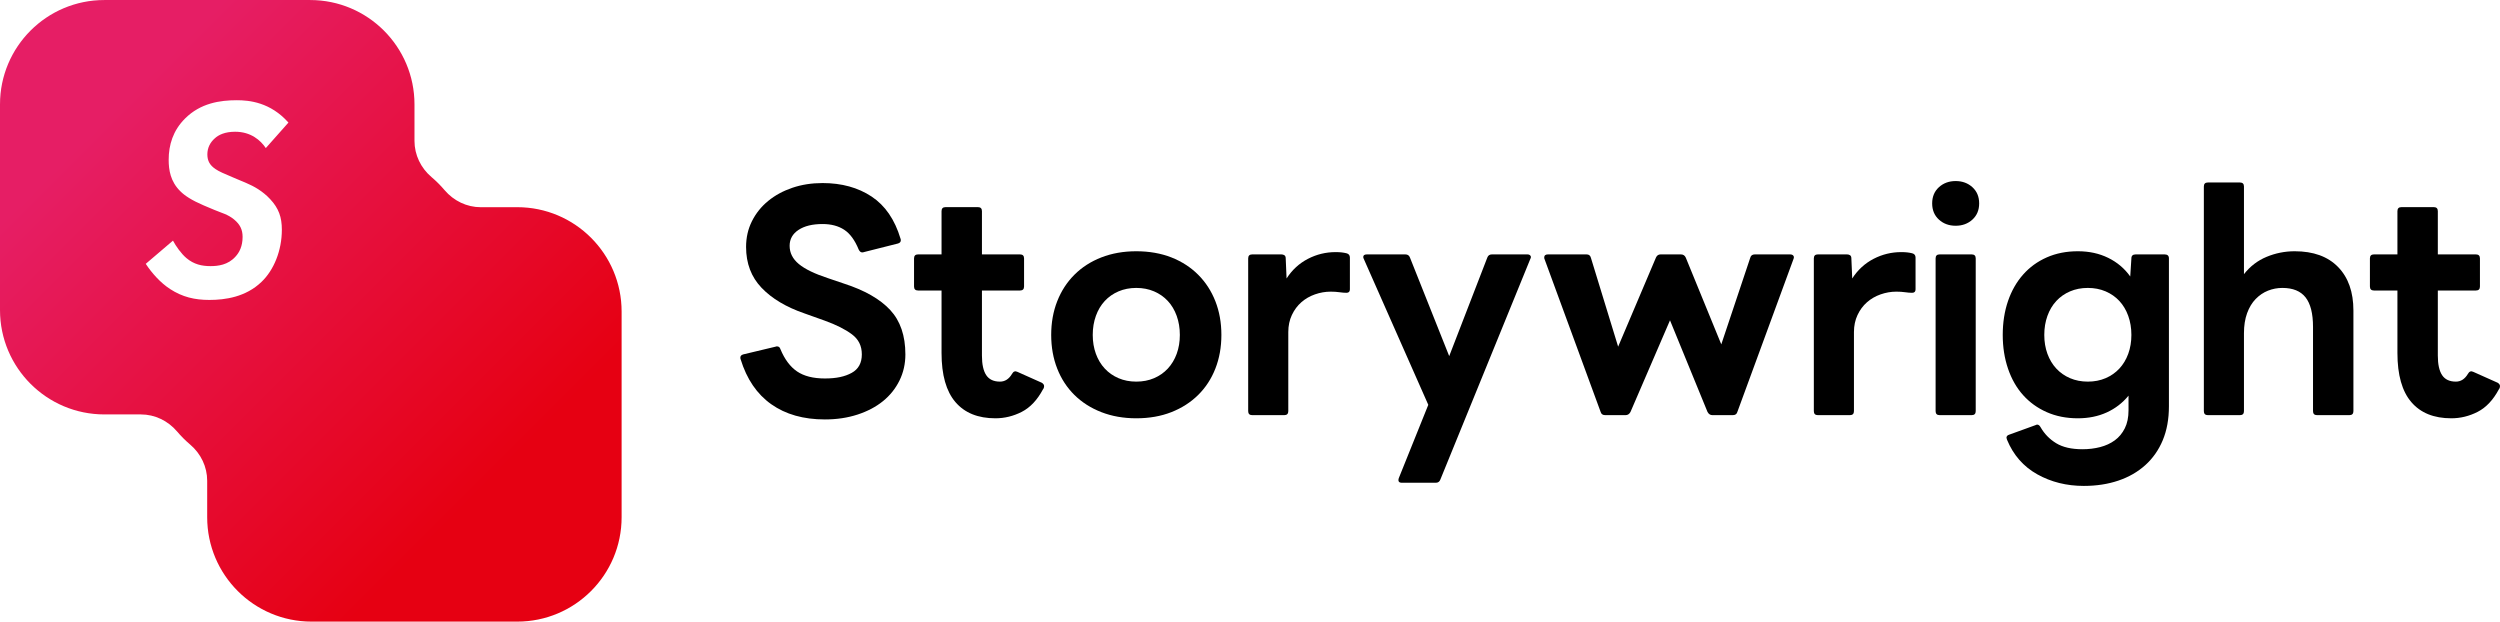
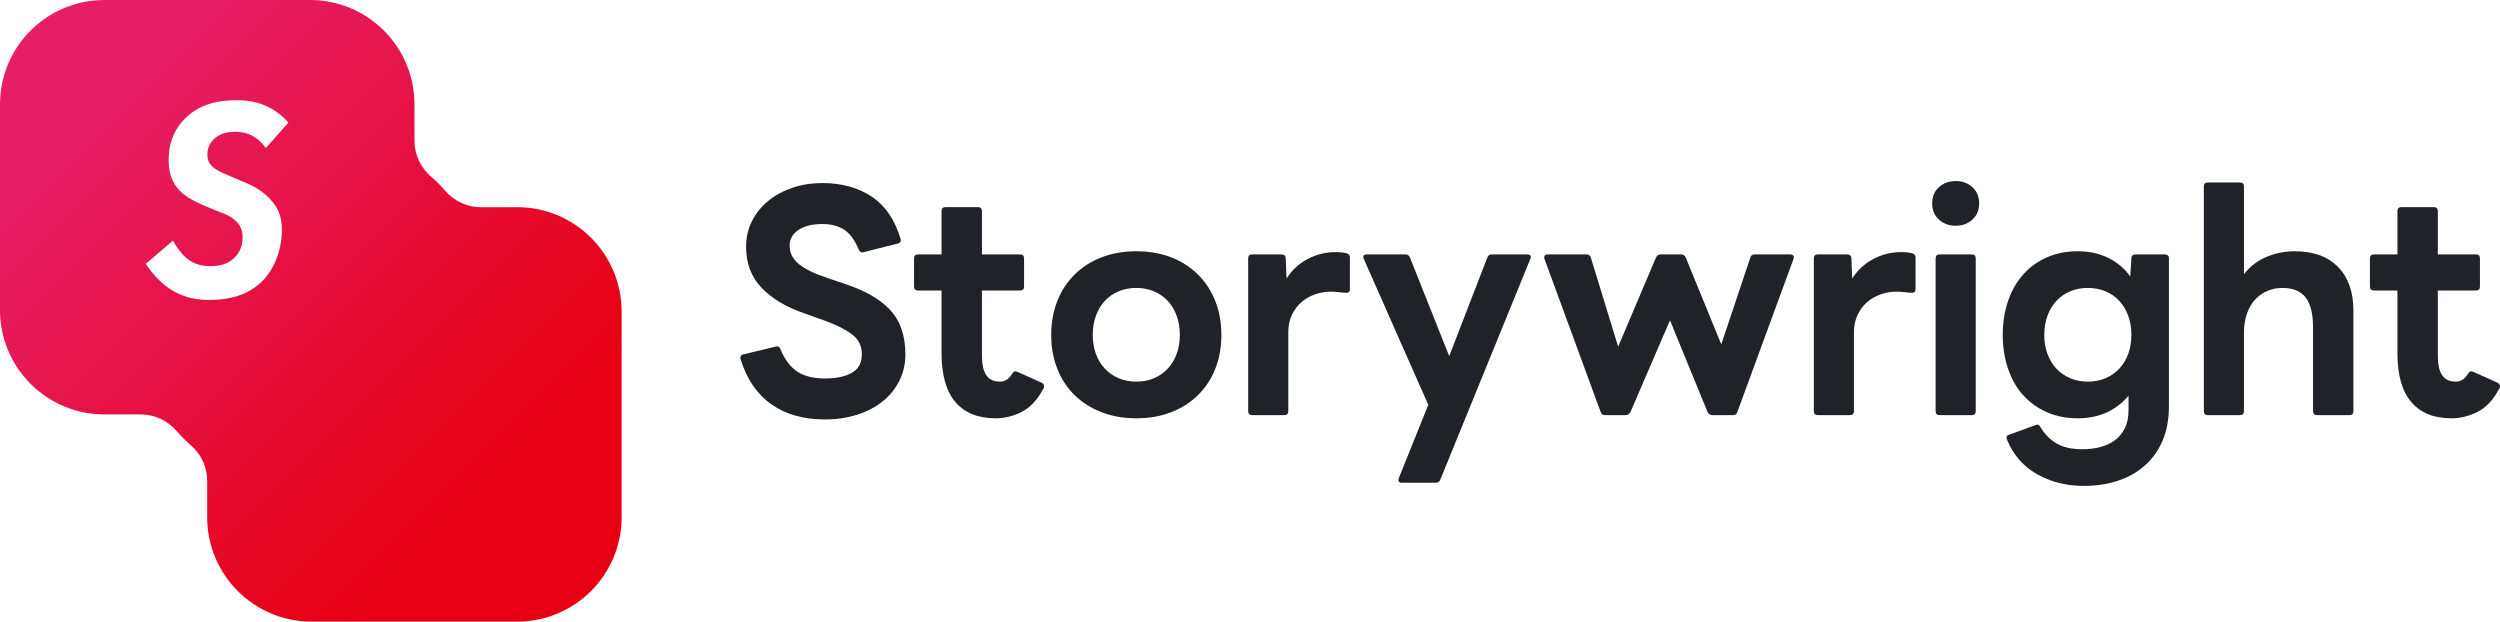
<svg xmlns="http://www.w3.org/2000/svg" id="uuid-3610b16c-c61f-4ee8-8a5f-3c83a33f0a55" data-name="レイヤー 1" viewBox="0 0 872.53 216.97">
  <defs>
    <linearGradient id="uuid-538a6759-30d1-40fd-b337-da77aba3cab8" data-name="名称未設定グラデーション 82" x1="227.93" y1="227.93" x2="-5.32" y2="-5.32" gradientUnits="userSpaceOnUse">
      <stop offset=".25" stop-color="#e60012" />
      <stop offset=".81" stop-color="#e61e65" />
    </linearGradient>
+     <style>
+       .wordmark { fill: #1f2328; }
+       @media (prefers-color-scheme: dark) {
+         .wordmark { fill: #e6edf3; }
+       }
+     </style>
  </defs>
-   <g>
+   <g class="wordmark">
    <path d="M287.89,146.39c-7.47,0-13.7-1.77-18.7-5.3-5-3.53-8.57-8.77-10.7-15.7-.07-.13-.1-.33-.1-.6,0-.53.33-.9,1-1.1l11.3-2.7c.13-.07.3-.1.5-.1.6,0,1,.33,1.2,1,1.47,3.53,3.4,6.12,5.8,7.75,2.4,1.63,5.63,2.45,9.7,2.45s6.98-.65,9.35-1.95c2.37-1.3,3.55-3.45,3.55-6.45s-1.15-5.27-3.45-7c-2.3-1.73-5.48-3.33-9.55-4.8l-7-2.5c-6.4-2.2-11.4-5.18-15-8.95-3.6-3.77-5.4-8.52-5.4-14.25,0-3.27.68-6.27,2.05-9,1.37-2.73,3.25-5.08,5.65-7.05,2.4-1.97,5.22-3.5,8.45-4.6,3.23-1.1,6.75-1.65,10.55-1.65,6.67,0,12.37,1.57,17.1,4.7,4.73,3.13,8.1,8.03,10.1,14.7.07.13.1.33.1.6,0,.53-.33.9-1,1.1l-11.9,3c-.13.07-.33.1-.6.1-.47,0-.87-.33-1.2-1-1.33-3.27-3.02-5.57-5.05-6.9-2.03-1.33-4.55-2-7.55-2-3.53,0-6.33.68-8.4,2.05-2.07,1.37-3.1,3.22-3.1,5.55,0,2.47,1.07,4.58,3.2,6.35,2.13,1.77,5.53,3.42,10.2,4.95l5.6,1.9c7.2,2.33,12.57,5.4,16.1,9.2,3.53,3.8,5.3,8.97,5.3,15.5,0,3.27-.68,6.3-2.05,9.1-1.37,2.8-3.29,5.2-5.75,7.2-2.47,2-5.43,3.57-8.9,4.7-3.47,1.13-7.27,1.7-11.4,1.7Z" />
    <path d="M347.41,145.99c-6.07,0-10.72-1.88-13.95-5.65-3.23-3.77-4.85-9.48-4.85-17.15v-21.8h-8.2c-.93,0-1.4-.47-1.4-1.4v-9.8c0-.93.47-1.4,1.4-1.4h8.2v-15.1c0-.93.47-1.4,1.4-1.4h11.3c.93,0,1.4.47,1.4,1.4v15.1h13.3c.93,0,1.4.47,1.4,1.4v9.8c0,.93-.47,1.4-1.4,1.4h-13.3v22.7c0,3.07.5,5.35,1.5,6.85s2.6,2.25,4.8,2.25c1.73,0,3.13-.9,4.2-2.7.47-.87,1.1-1.1,1.9-.7l8.5,3.8c.53.33.8.73.8,1.2,0,.4-.13.77-.4,1.1-2,3.73-4.47,6.35-7.4,7.85s-6,2.25-9.2,2.25Z" />
    <path d="M396.58,145.99c-4.47,0-8.53-.72-12.2-2.15-3.67-1.43-6.8-3.43-9.4-6s-4.6-5.63-6-9.2c-1.4-3.57-2.1-7.48-2.1-11.75s.7-8.18,2.1-11.75c1.4-3.57,3.4-6.65,6-9.25,2.6-2.6,5.73-4.62,9.4-6.05,3.67-1.43,7.73-2.15,12.2-2.15s8.62.72,12.25,2.15c3.63,1.43,6.75,3.45,9.35,6.05s4.6,5.68,6,9.25c1.4,3.57,2.1,7.48,2.1,11.75s-.7,8.18-2.1,11.75c-1.4,3.57-3.4,6.63-6,9.2-2.6,2.57-5.72,4.57-9.35,6-3.63,1.43-7.72,2.15-12.25,2.15ZM396.58,133.19c2.27,0,4.33-.4,6.2-1.2,1.87-.8,3.47-1.92,4.8-3.35,1.33-1.43,2.37-3.15,3.1-5.15.73-2,1.1-4.2,1.1-6.6s-.37-4.62-1.1-6.65c-.73-2.03-1.77-3.77-3.1-5.2-1.33-1.43-2.93-2.55-4.8-3.35-1.87-.8-3.93-1.2-6.2-1.2s-4.33.4-6.2,1.2c-1.87.8-3.47,1.92-4.8,3.35-1.33,1.43-2.37,3.17-3.1,5.2-.73,2.03-1.1,4.25-1.1,6.65s.37,4.6,1.1,6.6c.73,2,1.77,3.72,3.1,5.15,1.33,1.43,2.93,2.55,4.8,3.35,1.87.8,3.93,1.2,6.2,1.2Z" />
    <path d="M437.03,144.89c-.93,0-1.4-.47-1.4-1.4v-53.3c0-.93.47-1.4,1.4-1.4h10.2c.4,0,.75.1,1.05.3.3.2.45.57.45,1.1l.3,7c1.93-3,4.42-5.28,7.45-6.85,3.03-1.57,6.25-2.35,9.65-2.35.8,0,1.5.03,2.1.1.6.07,1.17.17,1.7.3.8.2,1.2.7,1.2,1.5v11.1c0,.8-.4,1.2-1.2,1.2-.73,0-1.55-.07-2.45-.2-.9-.13-1.92-.2-3.05-.2-1.87,0-3.7.32-5.5.95-1.8.63-3.38,1.55-4.75,2.75-1.37,1.2-2.47,2.68-3.3,4.45-.83,1.77-1.25,3.75-1.25,5.95v27.6c0,.93-.47,1.4-1.4,1.4h-11.2Z" />
    <path d="M489.29,168.49c-1.07,0-1.43-.53-1.1-1.6l10.3-25.6-22.5-50.9c-.13-.27-.2-.5-.2-.7,0-.6.43-.9,1.3-.9h13.4c.8,0,1.33.37,1.6,1.1l13.7,34.4,13.3-34.4c.27-.73.8-1.1,1.6-1.1h12.4c.47,0,.82.15,1.05.45.23.3.22.68-.05,1.15l-31.4,77c-.27.73-.8,1.1-1.6,1.1h-11.8Z" />
    <path d="M560.25,144.89c-.87,0-1.4-.37-1.6-1.1l-19.6-53.4c-.07-.13-.1-.3-.1-.5,0-.73.43-1.1,1.3-1.1h13.5c.8,0,1.3.4,1.5,1.2l9.5,31,13.2-31.1c.33-.73.87-1.1,1.6-1.1h7.1c.8,0,1.37.37,1.7,1.1l12.4,30.3,10.1-30.2c.2-.8.73-1.2,1.6-1.2h12.3c.53,0,.92.15,1.15.45.23.3.25.68.05,1.15l-19.6,53.4c-.2.73-.73,1.1-1.6,1.1h-7.1c-.73,0-1.3-.37-1.7-1.1l-13.1-32-13.8,32c-.4.73-.97,1.1-1.7,1.1h-7.1Z" />
    <path d="M634.45,144.89c-.93,0-1.4-.47-1.4-1.4v-53.3c0-.93.46-1.4,1.4-1.4h10.2c.4,0,.75.1,1.05.3.3.2.45.57.45,1.1l.3,7c1.93-3,4.42-5.28,7.45-6.85,3.03-1.57,6.25-2.35,9.65-2.35.8,0,1.5.03,2.1.1.6.07,1.17.17,1.7.3.8.2,1.2.7,1.2,1.5v11.1c0,.8-.4,1.2-1.2,1.2-.73,0-1.55-.07-2.45-.2-.9-.13-1.92-.2-3.05-.2-1.87,0-3.7.32-5.5.95-1.8.63-3.38,1.55-4.75,2.75-1.37,1.2-2.47,2.68-3.3,4.45-.83,1.77-1.25,3.75-1.25,5.95v27.6c0,.93-.47,1.4-1.4,1.4h-11.2Z" />
    <path d="M682.55,78.79c-2.33,0-4.29-.72-5.85-2.15-1.57-1.43-2.35-3.32-2.35-5.65s.78-4.22,2.35-5.65c1.57-1.43,3.52-2.15,5.85-2.15s4.28.72,5.85,2.15c1.57,1.43,2.35,3.32,2.35,5.65s-.78,4.22-2.35,5.65c-1.57,1.43-3.52,2.15-5.85,2.15ZM676.95,144.89c-.93,0-1.4-.47-1.4-1.4v-53.3c0-.93.46-1.4,1.4-1.4h11.2c.93,0,1.4.47,1.4,1.4v53.3c0,.93-.47,1.4-1.4,1.4h-11.2Z" />
    <path d="M727.28,169.59c-6,0-11.42-1.35-16.25-4.05-4.83-2.7-8.35-6.72-10.55-12.05-.13-.4-.2-.63-.2-.7,0-.53.33-.9,1-1.1l9.1-3.3c.27-.13.47-.2.6-.2.47,0,.87.3,1.2.9,1.33,2.33,3.15,4.2,5.45,5.6s5.35,2.1,9.15,2.1c2.2,0,4.27-.25,6.2-.75s3.63-1.28,5.1-2.35c1.47-1.07,2.63-2.47,3.5-4.2.87-1.73,1.3-3.83,1.3-6.3v-5.1c-2.07,2.53-4.6,4.48-7.6,5.85-3,1.37-6.37,2.05-10.1,2.05-4,0-7.62-.72-10.85-2.15-3.23-1.43-5.98-3.42-8.25-5.95-2.27-2.53-4.02-5.6-5.25-9.2-1.23-3.6-1.85-7.53-1.85-11.8s.62-8.28,1.85-11.85c1.23-3.57,2.98-6.63,5.25-9.2,2.27-2.57,5.02-4.57,8.25-6,3.23-1.43,6.85-2.15,10.85-2.15s7.47.77,10.6,2.3c3.13,1.53,5.7,3.7,7.7,6.5l.4-6.3c0-.93.5-1.4,1.5-1.4h10.1c1,0,1.5.47,1.5,1.4v51.6c0,4.47-.72,8.42-2.15,11.85-1.43,3.43-3.47,6.33-6.1,8.7-2.63,2.37-5.77,4.17-9.4,5.4-3.63,1.23-7.65,1.85-12.05,1.85ZM728.68,133.19c2.27,0,4.33-.4,6.2-1.2,1.87-.8,3.47-1.92,4.8-3.35,1.33-1.43,2.37-3.15,3.1-5.15.73-2,1.1-4.2,1.1-6.6s-.37-4.62-1.1-6.65c-.73-2.03-1.77-3.77-3.1-5.2-1.33-1.43-2.93-2.55-4.8-3.35-1.87-.8-3.93-1.2-6.2-1.2s-4.33.4-6.2,1.2c-1.87.8-3.47,1.92-4.8,3.35-1.33,1.43-2.37,3.17-3.1,5.2-.73,2.03-1.1,4.25-1.1,6.65s.37,4.6,1.1,6.6c.73,2,1.77,3.72,3.1,5.15,1.33,1.43,2.93,2.55,4.8,3.35,1.87.8,3.93,1.2,6.2,1.2Z" />
    <path d="M770.57,144.89c-.93,0-1.4-.47-1.4-1.4v-78.4c0-.93.46-1.4,1.4-1.4h11.2c.93,0,1.4.47,1.4,1.4v30.6c2.13-2.73,4.77-4.75,7.9-6.05,3.13-1.3,6.4-1.95,9.8-1.95,6.53,0,11.58,1.83,15.15,5.5,3.57,3.67,5.35,8.73,5.35,15.2v35.1c0,.93-.47,1.4-1.4,1.4h-11.3c-.93,0-1.4-.47-1.4-1.4v-29.4c0-4.67-.87-8.1-2.6-10.3-1.73-2.2-4.43-3.3-8.1-3.3-1.73,0-3.4.32-5,.95-1.6.63-3.03,1.6-4.3,2.9-1.27,1.3-2.27,2.95-3,4.95-.73,2-1.1,4.33-1.1,7v27.2c0,.93-.47,1.4-1.4,1.4h-11.2Z" />
    <path d="M855.53,145.99c-6.07,0-10.72-1.88-13.95-5.65-3.23-3.77-4.85-9.48-4.85-17.15v-21.8h-8.2c-.93,0-1.4-.47-1.4-1.4v-9.8c0-.93.47-1.4,1.4-1.4h8.2v-15.1c0-.93.46-1.4,1.4-1.4h11.3c.93,0,1.4.47,1.4,1.4v15.1h13.3c.93,0,1.4.47,1.4,1.4v9.8c0,.93-.47,1.4-1.4,1.4h-13.3v22.7c0,3.07.5,5.35,1.5,6.85s2.6,2.25,4.8,2.25c1.73,0,3.13-.9,4.2-2.7.47-.87,1.1-1.1,1.9-.7l8.5,3.8c.53.33.8.73.8,1.2,0,.4-.13.77-.4,1.1-2,3.73-4.47,6.35-7.4,7.85-2.93,1.5-6,2.25-9.2,2.25Z" />
  </g>
  <path d="M180.54,72.32h-12.74c-4.88,0-9.45-2.22-12.61-5.93-1.41-1.66-2.95-3.2-4.6-4.6-3.72-3.16-5.93-7.73-5.93-12.61v-12.74c0-20.12-16.31-36.43-36.43-36.43H36.43C16.31,0,0,16.31,0,36.43v71.78c0,20.12,16.31,36.43,36.43,36.43h12.74c4.88,0,9.45,2.22,12.61,5.93,1.41,1.66,2.95,3.2,4.6,4.6,3.72,3.16,5.93,7.73,5.93,12.61v12.74c0,20.12,16.31,36.43,36.43,36.43h71.78c20.12,0,36.43-16.31,36.43-36.43v-71.78c0-20.12-16.31-36.43-36.43-36.43ZM75.17,58.98c1.3.9,3,1.6,6.3,3l4.5,1.9c2.6,1.1,5.7,2.8,8.3,5.6,3,3.2,4.1,6.3,4.1,10.7,0,7.3-2.8,14.1-7.1,18.2-5.5,5.3-12.7,6.3-18.2,6.3-5.1,0-9.4-1-13.7-3.8-3.4-2.2-6.4-5.6-8.5-8.8l9.5-8.1c1,1.9,2.9,4.6,4.7,6.1,2.6,2.2,5.4,2.8,8.4,2.8,2.6,0,6.1-.4,8.7-3.3,1.4-1.5,2.5-3.7,2.5-6.9,0-2.4-.8-4.3-3-6.1s-4.2-2.2-6.8-3.3l-3.8-1.6c-4.2-1.8-6.6-3.4-8.1-4.9-3.5-3.4-4.1-7.5-4.1-11,0-5.2,1.5-10.2,5.7-14.4,5.4-5.4,12.2-6.4,18.1-6.4,4.3,0,11.7.7,18,7.8l-7.9,8.9c-1.8-2.7-5.2-5.7-10.7-5.7-3.6,0-5.8,1.1-7.1,2.3-1.6,1.4-2.6,3.3-2.6,5.6s.9,3.8,2.8,5.1Z" style="fill: url(#uuid-538a6759-30d1-40fd-b337-da77aba3cab8);" />
</svg>
